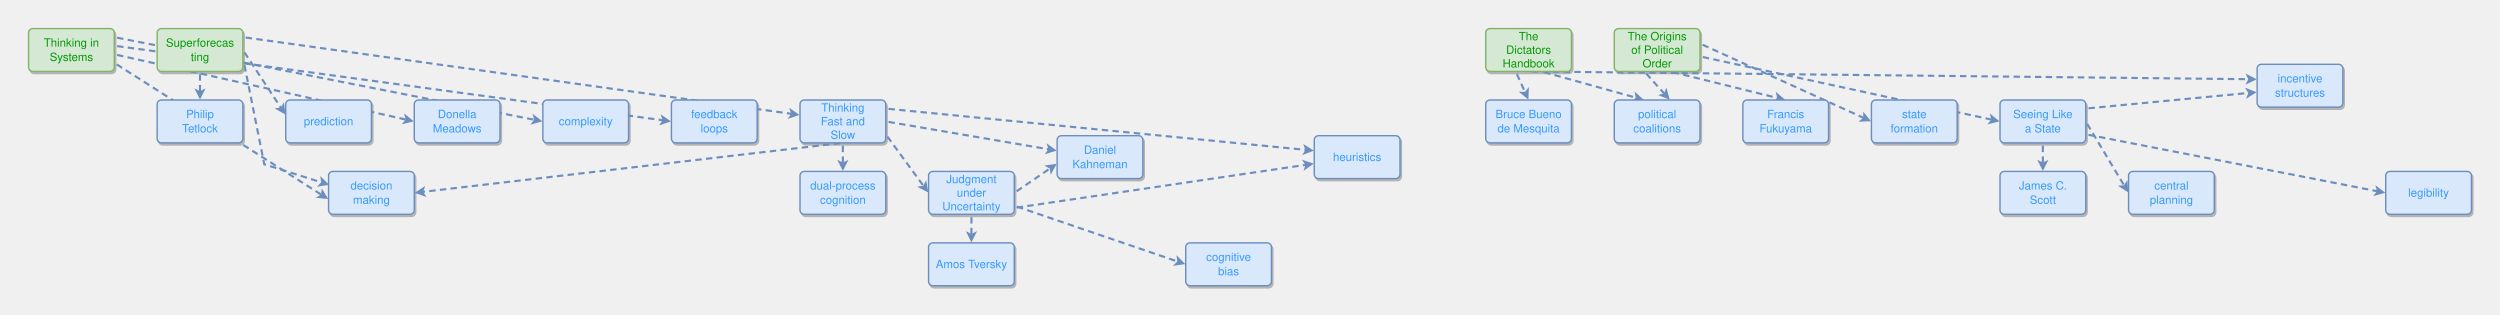
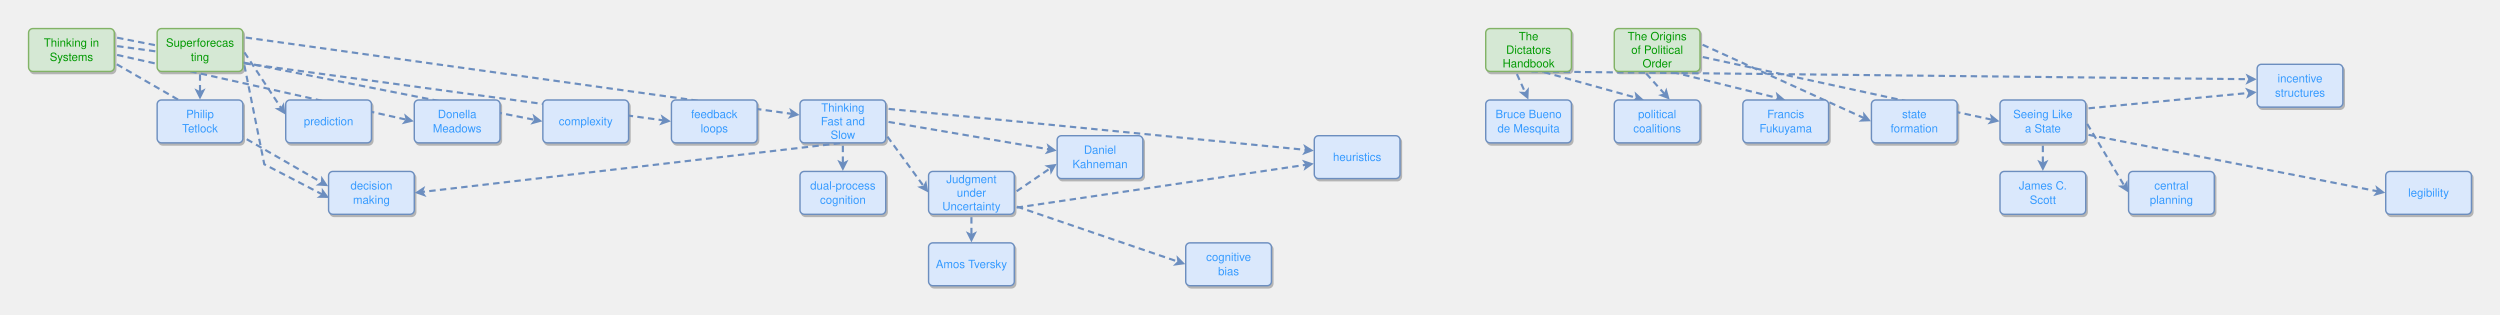
<svg xmlns="http://www.w3.org/2000/svg" width="3500" height="440" viewBox="0 0 3500 440">
  <defs>
  </defs>
  <g id="container-shells">
  </g>
  <g id="node-shadows">
    <rect x="1300" y="340" width="120" height="60" rx="6" ry="6" fill="#000000" stroke="#000000" stroke-width="2" opacity="0.25" transform="translate(2,3)" />
    <rect x="220" y="40" width="120" height="60" rx="6" ry="6" fill="#000000" stroke="#000000" stroke-width="2" opacity="0.25" transform="translate(2,3)" />
    <rect x="2080" y="40" width="120" height="60" rx="6" ry="6" fill="#000000" stroke="#000000" stroke-width="2" opacity="0.25" transform="translate(2,3)" />
    <rect x="2260" y="40" width="120" height="60" rx="6" ry="6" fill="#000000" stroke="#000000" stroke-width="2" opacity="0.25" transform="translate(2,3)" />
    <rect x="1120" y="140" width="120" height="60" rx="6" ry="6" fill="#000000" stroke="#000000" stroke-width="2" opacity="0.25" transform="translate(2,3)" />
    <rect x="40" y="40" width="120" height="60" rx="6" ry="6" fill="#000000" stroke="#000000" stroke-width="2" opacity="0.25" transform="translate(2,3)" />
    <rect x="2980" y="240" width="120" height="60" rx="6" ry="6" fill="#000000" stroke="#000000" stroke-width="2" opacity="0.25" transform="translate(2,3)" />
    <rect x="1660" y="340" width="120" height="60" rx="6" ry="6" fill="#000000" stroke="#000000" stroke-width="2" opacity="0.25" transform="translate(2,3)" />
    <rect x="760" y="140" width="120" height="60" rx="6" ry="6" fill="#000000" stroke="#000000" stroke-width="2" opacity="0.25" transform="translate(2,3)" />
    <rect x="460" y="240" width="120" height="60" rx="6" ry="6" fill="#000000" stroke="#000000" stroke-width="2" opacity="0.25" transform="translate(2,3)" />
    <rect x="1120" y="240" width="120" height="60" rx="6" ry="6" fill="#000000" stroke="#000000" stroke-width="2" opacity="0.25" transform="translate(2,3)" />
    <rect x="2080" y="140" width="120" height="60" rx="6" ry="6" fill="#000000" stroke="#000000" stroke-width="2" opacity="0.25" transform="translate(2,3)" />
    <rect x="940" y="140" width="120" height="60" rx="6" ry="6" fill="#000000" stroke="#000000" stroke-width="2" opacity="0.25" transform="translate(2,3)" />
    <rect x="1840" y="190" width="120" height="60" rx="6" ry="6" fill="#000000" stroke="#000000" stroke-width="2" opacity="0.25" transform="translate(2,3)" />
    <rect x="3160" y="90" width="120" height="60" rx="6" ry="6" fill="#000000" stroke="#000000" stroke-width="2" opacity="0.25" transform="translate(2,3)" />
    <rect x="3340" y="240" width="120" height="60" rx="6" ry="6" fill="#000000" stroke="#000000" stroke-width="2" opacity="0.25" transform="translate(2,3)" />
    <rect x="2260" y="140" width="120" height="60" rx="6" ry="6" fill="#000000" stroke="#000000" stroke-width="2" opacity="0.25" transform="translate(2,3)" />
    <rect x="400" y="140" width="120" height="60" rx="6" ry="6" fill="#000000" stroke="#000000" stroke-width="2" opacity="0.25" transform="translate(2,3)" />
    <rect x="2620" y="140" width="120" height="60" rx="6" ry="6" fill="#000000" stroke="#000000" stroke-width="2" opacity="0.25" transform="translate(2,3)" />
    <rect x="1480" y="190" width="120" height="60" rx="6" ry="6" fill="#000000" stroke="#000000" stroke-width="2" opacity="0.25" transform="translate(2,3)" />
    <rect x="580" y="140" width="120" height="60" rx="6" ry="6" fill="#000000" stroke="#000000" stroke-width="2" opacity="0.25" transform="translate(2,3)" />
    <rect x="2440" y="140" width="120" height="60" rx="6" ry="6" fill="#000000" stroke="#000000" stroke-width="2" opacity="0.25" transform="translate(2,3)" />
    <rect x="2800" y="240" width="120" height="60" rx="6" ry="6" fill="#000000" stroke="#000000" stroke-width="2" opacity="0.25" transform="translate(2,3)" />
    <rect x="1300" y="240" width="120" height="60" rx="6" ry="6" fill="#000000" stroke="#000000" stroke-width="2" opacity="0.25" transform="translate(2,3)" />
    <rect x="220" y="140" width="120" height="60" rx="6" ry="6" fill="#000000" stroke="#000000" stroke-width="2" opacity="0.25" transform="translate(2,3)" />
    <rect x="2800" y="140" width="120" height="60" rx="6" ry="6" fill="#000000" stroke="#000000" stroke-width="2" opacity="0.25" transform="translate(2,3)" />
  </g>
  <g id="edges">
    <g class="edge" data-edge-idx="0" data-edge-base="expresses" data-edge-from="10" data-edge-to="13">
      <line x1="343.96" y1="52.55" x2="1109.35" y2="159.51" stroke="#6c8ebf" stroke-width="3" stroke-dasharray="9 6" />
      <path d="M 1116.04 160.45 L 1106.50 163.66 L 1109.35 159.51 L 1107.75 154.74 Z" fill="#6c8ebf" stroke="#6c8ebf" stroke-width="3" stroke-miterlimit="10" />
      <text x="726" y="105" text-anchor="middle" dominant-baseline="middle" font-family="Helvetica,Inter,Segoe UI,Arial" font-size="11" paint-order="stroke" stroke="#ffffff" stroke-width="3" stroke-linejoin="round" fill="#6c8ebf">
      </text>
    </g>
    <g class="edge" data-edge-idx="1" data-edge-base="expresses" data-edge-from="10" data-edge-to="18">
-       <polyline points="342.28,91.29 370,230 451.28,255.68" fill="none" stroke="#6c8ebf" stroke-width="3" stroke-dasharray="9 6" />
-       <path d="M 457.72 257.71 L 447.78 259.29 L 451.28 255.68 L 450.49 250.71 Z" fill="#6c8ebf" stroke="#6c8ebf" stroke-width="3" stroke-miterlimit="10" />
+       <polyline points="342.13,91.39 370,230 451.88,272.50" fill="none" stroke="#6c8ebf" stroke-width="3" stroke-dasharray="9 6" />
+       <path d="M 457.87 275.61 L 447.81 275.46 L 451.88 272.50 L 451.96 267.47 Z" fill="#6c8ebf" stroke="#6c8ebf" stroke-width="3" stroke-miterlimit="10" />
      <text x="356" y="160" text-anchor="middle" dominant-baseline="middle" font-family="Helvetica,Inter,Segoe UI,Arial" font-size="11" paint-order="stroke" stroke="#ffffff" stroke-width="3" stroke-linejoin="round" fill="#6c8ebf">
      </text>
    </g>
    <g class="edge" data-edge-idx="2" data-edge-base="expresses" data-edge-from="10" data-edge-to="25">
      <line x1="342.20" y1="73.34" x2="394.08" y2="152.03" stroke="#6c8ebf" stroke-width="3" stroke-dasharray="9 6" />
      <path d="M 397.80 157.66 L 389.09 152.62 L 394.08 152.03 L 396.60 147.67 Z" fill="#6c8ebf" stroke="#6c8ebf" stroke-width="3" stroke-miterlimit="10" />
      <text x="368" y="112" text-anchor="middle" dominant-baseline="middle" font-family="Helvetica,Inter,Segoe UI,Arial" font-size="11" paint-order="stroke" stroke="#ffffff" stroke-width="3" stroke-linejoin="round" fill="#6c8ebf">
      </text>
    </g>
    <g class="edge" data-edge-idx="3" data-edge-base="expresses" data-edge-from="10" data-edge-to="8">
      <line x1="280.00" y1="104.00" x2="280.00" y2="129.25" stroke="#6c8ebf" stroke-width="3" stroke-dasharray="9 6" />
      <path d="M 280.00 136.00 L 275.50 127.00 L 280.00 129.25 L 284.50 127.00 Z" fill="#6c8ebf" stroke="#6c8ebf" stroke-width="3" stroke-miterlimit="10" />
      <text x="280" y="116" text-anchor="middle" dominant-baseline="middle" font-family="Helvetica,Inter,Segoe UI,Arial" font-size="11" paint-order="stroke" stroke="#ffffff" stroke-width="3" stroke-linejoin="round" fill="#6c8ebf">
      </text>
    </g>
    <g class="edge" data-edge-idx="4" data-edge-base="expresses" data-edge-from="11" data-edge-to="2">
      <line x1="2123.64" y1="103.65" x2="2135.59" y2="130.20" stroke="#6c8ebf" stroke-width="3" stroke-dasharray="9 6" />
      <path d="M 2138.36 136.35 L 2130.56 129.99 L 2135.59 130.20 L 2138.77 126.30 Z" fill="#6c8ebf" stroke="#6c8ebf" stroke-width="3" stroke-miterlimit="10" />
      <text x="2129" y="116" text-anchor="middle" dominant-baseline="middle" font-family="Helvetica,Inter,Segoe UI,Arial" font-size="11" paint-order="stroke" stroke="#ffffff" stroke-width="3" stroke-linejoin="round" fill="#6c8ebf">
      </text>
    </g>
    <g class="edge" data-edge-idx="5" data-edge-base="expresses" data-edge-from="11" data-edge-to="22">
      <line x1="2144.00" y1="100.04" x2="3149.25" y2="110.88" stroke="#6c8ebf" stroke-width="3" stroke-dasharray="9 6" />
      <path d="M 3156.00 110.96 L 3146.95 115.36 L 3149.25 110.88 L 3147.05 106.36 Z" fill="#6c8ebf" stroke="#6c8ebf" stroke-width="3" stroke-miterlimit="10" />
      <text x="2646" y="105" text-anchor="middle" dominant-baseline="middle" font-family="Helvetica,Inter,Segoe UI,Arial" font-size="11" paint-order="stroke" stroke="#ffffff" stroke-width="3" stroke-linejoin="round" fill="#6c8ebf">
      </text>
    </g>
    <g class="edge" data-edge-idx="6" data-edge-base="expresses" data-edge-from="11" data-edge-to="24">
      <line x1="2161.85" y1="101.07" x2="2291.64" y2="137.12" stroke="#6c8ebf" stroke-width="3" stroke-dasharray="9 6" />
      <path d="M 2298.15 138.93 L 2288.27 140.86 L 2291.64 137.12 L 2290.68 132.18 Z" fill="#6c8ebf" stroke="#6c8ebf" stroke-width="3" stroke-miterlimit="10" />
      <text x="2226" y="119" text-anchor="middle" dominant-baseline="middle" font-family="Helvetica,Inter,Segoe UI,Arial" font-size="11" paint-order="stroke" stroke="#ffffff" stroke-width="3" stroke-linejoin="round" fill="#6c8ebf">
      </text>
    </g>
    <g class="edge" data-edge-idx="7" data-edge-base="expresses" data-edge-from="12" data-edge-to="24">
      <line x1="2304.68" y1="102.97" x2="2330.81" y2="132.01" stroke="#6c8ebf" stroke-width="3" stroke-dasharray="9 6" />
      <path d="M 2335.32 137.03 L 2325.96 133.35 L 2330.81 132.01 L 2332.65 127.33 Z" fill="#6c8ebf" stroke="#6c8ebf" stroke-width="3" stroke-miterlimit="10" />
      <text x="2317" y="117" text-anchor="middle" dominant-baseline="middle" font-family="Helvetica,Inter,Segoe UI,Arial" font-size="11" paint-order="stroke" stroke="#ffffff" stroke-width="3" stroke-linejoin="round" fill="#6c8ebf">
      </text>
    </g>
    <g class="edge" data-edge-idx="8" data-edge-base="expresses" data-edge-from="12" data-edge-to="26">
      <line x1="2383.64" y1="62.65" x2="2610.21" y2="165.55" stroke="#6c8ebf" stroke-width="3" stroke-dasharray="9 6" />
      <path d="M 2616.36 168.35 L 2606.30 168.72 L 2610.21 165.55 L 2610.02 160.53 Z" fill="#6c8ebf" stroke="#6c8ebf" stroke-width="3" stroke-miterlimit="10" />
      <text x="2496" y="113" text-anchor="middle" dominant-baseline="middle" font-family="Helvetica,Inter,Segoe UI,Arial" font-size="11" paint-order="stroke" stroke="#ffffff" stroke-width="3" stroke-linejoin="round" fill="#6c8ebf">
      </text>
    </g>
    <g class="edge" data-edge-idx="9" data-edge-base="expresses" data-edge-from="12" data-edge-to="5">
      <line x1="2341.88" y1="100.96" x2="2489.56" y2="137.42" stroke="#6c8ebf" stroke-width="3" stroke-dasharray="9 6" />
      <path d="M 2496.12 139.04 L 2486.30 141.25 L 2489.56 137.42 L 2488.46 132.51 Z" fill="#6c8ebf" stroke="#6c8ebf" stroke-width="3" stroke-miterlimit="10" />
      <text x="2415" y="118" text-anchor="middle" dominant-baseline="middle" font-family="Helvetica,Inter,Segoe UI,Arial" font-size="11" paint-order="stroke" stroke="#ffffff" stroke-width="3" stroke-linejoin="round" fill="#6c8ebf">
      </text>
    </g>
    <g class="edge" data-edge-idx="10" data-edge-base="expresses" data-edge-from="12" data-edge-to="9">
      <line x1="2383.91" y1="79.85" x2="2789.49" y2="167.72" stroke="#6c8ebf" stroke-width="3" stroke-dasharray="9 6" />
      <path d="M 2796.09 169.15 L 2786.34 171.65 L 2789.49 167.72 L 2788.25 162.85 Z" fill="#6c8ebf" stroke="#6c8ebf" stroke-width="3" stroke-miterlimit="10" />
      <text x="2586" y="123" text-anchor="middle" dominant-baseline="middle" font-family="Helvetica,Inter,Segoe UI,Arial" font-size="11" paint-order="stroke" stroke="#ffffff" stroke-width="3" stroke-linejoin="round" fill="#6c8ebf">
      </text>
    </g>
    <g class="edge" data-edge-idx="11" data-edge-base="expresses" data-edge-from="13" data-edge-to="18">
      <line x1="1176.03" y1="200.46" x2="590.68" y2="268.75" stroke="#6c8ebf" stroke-width="3" stroke-dasharray="9 6" />
      <path d="M 583.97 269.54 L 592.39 264.02 L 590.68 268.75 L 593.43 272.96 Z" fill="#6c8ebf" stroke="#6c8ebf" stroke-width="3" stroke-miterlimit="10" />
      <text x="883" y="234" text-anchor="middle" dominant-baseline="middle" font-family="Helvetica,Inter,Segoe UI,Arial" font-size="11" paint-order="stroke" stroke="#ffffff" stroke-width="3" stroke-linejoin="round" fill="#6c8ebf">
      </text>
    </g>
    <g class="edge" data-edge-idx="12" data-edge-base="expresses" data-edge-from="13" data-edge-to="19">
      <line x1="1180.00" y1="204.00" x2="1180.00" y2="229.25" stroke="#6c8ebf" stroke-width="3" stroke-dasharray="9 6" />
      <path d="M 1180.00 236.00 L 1175.50 227.00 L 1180.00 229.25 L 1184.50 227.00 Z" fill="#6c8ebf" stroke="#6c8ebf" stroke-width="3" stroke-miterlimit="10" />
      <text x="1180" y="216" text-anchor="middle" dominant-baseline="middle" font-family="Helvetica,Inter,Segoe UI,Arial" font-size="11" paint-order="stroke" stroke="#ffffff" stroke-width="3" stroke-linejoin="round" fill="#6c8ebf">
      </text>
    </g>
    <g class="edge" data-edge-idx="13" data-edge-base="expresses" data-edge-from="13" data-edge-to="21">
      <line x1="1243.98" y1="152.39" x2="1829.30" y2="209.95" stroke="#6c8ebf" stroke-width="3" stroke-dasharray="9 6" />
      <path d="M 1836.02 210.61 L 1826.62 214.21 L 1829.30 209.95 L 1827.50 205.25 Z" fill="#6c8ebf" stroke="#6c8ebf" stroke-width="3" stroke-miterlimit="10" />
      <text x="1536" y="180" text-anchor="middle" dominant-baseline="middle" font-family="Helvetica,Inter,Segoe UI,Arial" font-size="11" paint-order="stroke" stroke="#ffffff" stroke-width="3" stroke-linejoin="round" fill="#6c8ebf">
      </text>
    </g>
    <g class="edge" data-edge-idx="14" data-edge-base="expresses" data-edge-from="13" data-edge-to="3">
      <line x1="1243.94" y1="170.67" x2="1469.40" y2="209.19" stroke="#6c8ebf" stroke-width="3" stroke-dasharray="9 6" />
      <path d="M 1476.06 210.33 L 1466.43 213.25 L 1469.40 209.19 L 1467.94 204.38 Z" fill="#6c8ebf" stroke="#6c8ebf" stroke-width="3" stroke-miterlimit="10" />
      <text x="1356" y="189" text-anchor="middle" dominant-baseline="middle" font-family="Helvetica,Inter,Segoe UI,Arial" font-size="11" paint-order="stroke" stroke="#ffffff" stroke-width="3" stroke-linejoin="round" fill="#6c8ebf">
      </text>
    </g>
    <g class="edge" data-edge-idx="15" data-edge-base="expresses" data-edge-from="13" data-edge-to="7">
      <line x1="1242.36" y1="191.23" x2="1293.65" y2="261.32" stroke="#6c8ebf" stroke-width="3" stroke-dasharray="9 6" />
      <path d="M 1297.64 266.77 L 1288.69 262.17 L 1293.65 261.32 L 1295.96 256.85 Z" fill="#6c8ebf" stroke="#6c8ebf" stroke-width="3" stroke-miterlimit="10" />
      <text x="1267" y="226" text-anchor="middle" dominant-baseline="middle" font-family="Helvetica,Inter,Segoe UI,Arial" font-size="11" paint-order="stroke" stroke="#ffffff" stroke-width="3" stroke-linejoin="round" fill="#6c8ebf">
      </text>
    </g>
    <g class="edge" data-edge-idx="16" data-edge-base="expresses" data-edge-from="14" data-edge-to="17">
      <line x1="163.92" y1="52.77" x2="749.45" y2="167.93" stroke="#6c8ebf" stroke-width="3" stroke-dasharray="9 6" />
      <path d="M 756.08 169.23 L 746.38 171.91 L 749.45 167.93 L 748.11 163.08 Z" fill="#6c8ebf" stroke="#6c8ebf" stroke-width="3" stroke-miterlimit="10" />
      <text x="456" y="109" text-anchor="middle" dominant-baseline="middle" font-family="Helvetica,Inter,Segoe UI,Arial" font-size="11" paint-order="stroke" stroke="#ffffff" stroke-width="3" stroke-linejoin="round" fill="#6c8ebf">
      </text>
    </g>
    <g class="edge" data-edge-idx="17" data-edge-base="expresses" data-edge-from="14" data-edge-to="18">
-       <line x1="163.37" y1="90.15" x2="450.93" y2="273.23" stroke="#6c8ebf" stroke-width="3" stroke-dasharray="9 6" />
-       <path d="M 456.63 276.85 L 446.62 275.81 L 450.93 273.23 L 451.45 268.22 Z" fill="#6c8ebf" stroke="#6c8ebf" stroke-width="3" stroke-miterlimit="10" />
-       <text x="306" y="181" text-anchor="middle" dominant-baseline="middle" font-family="Helvetica,Inter,Segoe UI,Arial" font-size="11" paint-order="stroke" stroke="#ffffff" stroke-width="3" stroke-linejoin="round" fill="#6c8ebf">
+       <line x1="163.47" y1="90.00" x2="450.69" y2="255.63" stroke="#6c8ebf" stroke-width="3" stroke-dasharray="9 6" />
+       <path d="M 456.53 259.00 L 446.49 258.40 L 450.69 255.63 L 450.99 250.61 Z" fill="#6c8ebf" stroke="#6c8ebf" stroke-width="3" stroke-miterlimit="10" />
+       <text x="306" y="172" text-anchor="middle" dominant-baseline="middle" font-family="Helvetica,Inter,Segoe UI,Arial" font-size="11" paint-order="stroke" stroke="#ffffff" stroke-width="3" stroke-linejoin="round" fill="#6c8ebf">
      </text>
    </g>
    <g class="edge" data-edge-idx="18" data-edge-base="expresses" data-edge-from="14" data-edge-to="20">
      <line x1="163.96" y1="64.54" x2="929.35" y2="168.55" stroke="#6c8ebf" stroke-width="3" stroke-dasharray="9 6" />
      <path d="M 936.04 169.46 L 926.51 172.71 L 929.35 168.55 L 927.72 163.79 Z" fill="#6c8ebf" stroke="#6c8ebf" stroke-width="3" stroke-miterlimit="10" />
      <text x="546" y="116" text-anchor="middle" dominant-baseline="middle" font-family="Helvetica,Inter,Segoe UI,Arial" font-size="11" paint-order="stroke" stroke="#ffffff" stroke-width="3" stroke-linejoin="round" fill="#6c8ebf">
      </text>
    </g>
    <g class="edge" data-edge-idx="19" data-edge-base="expresses" data-edge-from="14" data-edge-to="4">
      <line x1="163.90" y1="76.87" x2="569.51" y2="167.65" stroke="#6c8ebf" stroke-width="3" stroke-dasharray="9 6" />
      <path d="M 576.10 169.13 L 566.33 171.55 L 569.51 167.65 L 568.30 162.77 Z" fill="#6c8ebf" stroke="#6c8ebf" stroke-width="3" stroke-miterlimit="10" />
      <text x="366" y="121" text-anchor="middle" dominant-baseline="middle" font-family="Helvetica,Inter,Segoe UI,Arial" font-size="11" paint-order="stroke" stroke="#ffffff" stroke-width="3" stroke-linejoin="round" fill="#6c8ebf">
      </text>
    </g>
    <g class="edge" data-edge-idx="20" data-edge-base="expresses" data-edge-from="7" data-edge-to="1">
      <line x1="1360.00" y1="304.00" x2="1360.00" y2="329.25" stroke="#6c8ebf" stroke-width="3" stroke-dasharray="9 6" />
      <path d="M 1360.00 336.00 L 1355.50 327.00 L 1360.00 329.25 L 1364.50 327.00 Z" fill="#6c8ebf" stroke="#6c8ebf" stroke-width="3" stroke-miterlimit="10" />
      <text x="1360" y="316" text-anchor="middle" dominant-baseline="middle" font-family="Helvetica,Inter,Segoe UI,Arial" font-size="11" paint-order="stroke" stroke="#ffffff" stroke-width="3" stroke-linejoin="round" fill="#6c8ebf">
      </text>
    </g>
    <g class="edge" data-edge-idx="21" data-edge-base="expresses" data-edge-from="7" data-edge-to="16">
      <line x1="1423.79" y1="289.29" x2="1649.83" y2="366.52" stroke="#6c8ebf" stroke-width="3" stroke-dasharray="9 6" />
      <path d="M 1656.21 368.71 L 1646.24 370.06 L 1649.83 366.52 L 1649.15 361.54 Z" fill="#6c8ebf" stroke="#6c8ebf" stroke-width="3" stroke-miterlimit="10" />
      <text x="1536" y="327" text-anchor="middle" dominant-baseline="middle" font-family="Helvetica,Inter,Segoe UI,Arial" font-size="11" paint-order="stroke" stroke="#ffffff" stroke-width="3" stroke-linejoin="round" fill="#6c8ebf">
      </text>
    </g>
    <g class="edge" data-edge-idx="22" data-edge-base="expresses" data-edge-from="7" data-edge-to="21">
      <line x1="1363.96" y1="299.41" x2="1829.37" y2="230.57" stroke="#6c8ebf" stroke-width="3" stroke-dasharray="9 6" />
      <path d="M 1836.04 229.59 L 1827.80 235.35 L 1829.37 230.57 L 1826.48 226.45 Z" fill="#6c8ebf" stroke="#6c8ebf" stroke-width="3" stroke-miterlimit="10" />
      <text x="1596" y="264" text-anchor="middle" dominant-baseline="middle" font-family="Helvetica,Inter,Segoe UI,Arial" font-size="11" paint-order="stroke" stroke="#ffffff" stroke-width="3" stroke-linejoin="round" fill="#6c8ebf">
      </text>
    </g>
    <g class="edge" data-edge-idx="23" data-edge-base="expresses" data-edge-from="7" data-edge-to="3">
      <line x1="1423.30" y1="267.74" x2="1471.12" y2="235.07" stroke="#6c8ebf" stroke-width="3" stroke-dasharray="9 6" />
      <path d="M 1476.70 231.26 L 1471.81 240.05 L 1471.12 235.07 L 1466.73 232.62 Z" fill="#6c8ebf" stroke="#6c8ebf" stroke-width="3" stroke-miterlimit="10" />
      <text x="1447" y="251" text-anchor="middle" dominant-baseline="middle" font-family="Helvetica,Inter,Segoe UI,Arial" font-size="11" paint-order="stroke" stroke="#ffffff" stroke-width="3" stroke-linejoin="round" fill="#6c8ebf">
      </text>
    </g>
    <g class="edge" data-edge-idx="24" data-edge-base="expresses" data-edge-from="9" data-edge-to="15">
      <line x1="2922.06" y1="173.43" x2="2974.47" y2="260.78" stroke="#6c8ebf" stroke-width="3" stroke-dasharray="9 6" />
      <path d="M 2977.94 266.57 L 2969.45 261.17 L 2974.47 260.78 L 2977.17 256.54 Z" fill="#6c8ebf" stroke="#6c8ebf" stroke-width="3" stroke-miterlimit="10" />
      <text x="2948" y="216" text-anchor="middle" dominant-baseline="middle" font-family="Helvetica,Inter,Segoe UI,Arial" font-size="11" paint-order="stroke" stroke="#ffffff" stroke-width="3" stroke-linejoin="round" fill="#6c8ebf">
      </text>
    </g>
    <g class="edge" data-edge-idx="25" data-edge-base="expresses" data-edge-from="9" data-edge-to="22">
      <line x1="2923.98" y1="151.62" x2="3149.30" y2="130.03" stroke="#6c8ebf" stroke-width="3" stroke-dasharray="9 6" />
      <path d="M 3156.02 129.38 L 3147.49 134.72 L 3149.30 130.03 L 3146.63 125.76 Z" fill="#6c8ebf" stroke="#6c8ebf" stroke-width="3" stroke-miterlimit="10" />
      <text x="3036" y="140" text-anchor="middle" dominant-baseline="middle" font-family="Helvetica,Inter,Segoe UI,Arial" font-size="11" paint-order="stroke" stroke="#ffffff" stroke-width="3" stroke-linejoin="round" fill="#6c8ebf">
      </text>
    </g>
    <g class="edge" data-edge-idx="26" data-edge-base="expresses" data-edge-from="9" data-edge-to="23">
      <line x1="2923.93" y1="188.77" x2="3329.45" y2="267.94" stroke="#6c8ebf" stroke-width="3" stroke-dasharray="9 6" />
      <path d="M 3336.07 269.23 L 3326.38 271.93 L 3329.45 267.94 L 3328.10 263.09 Z" fill="#6c8ebf" stroke="#6c8ebf" stroke-width="3" stroke-miterlimit="10" />
      <text x="3126" y="227" text-anchor="middle" dominant-baseline="middle" font-family="Helvetica,Inter,Segoe UI,Arial" font-size="11" paint-order="stroke" stroke="#ffffff" stroke-width="3" stroke-linejoin="round" fill="#6c8ebf">
      </text>
    </g>
    <g class="edge" data-edge-idx="27" data-edge-base="expresses" data-edge-from="9" data-edge-to="6">
      <line x1="2860.00" y1="204.00" x2="2860.00" y2="229.25" stroke="#6c8ebf" stroke-width="3" stroke-dasharray="9 6" />
      <path d="M 2860.00 236.00 L 2855.50 227.00 L 2860.00 229.25 L 2864.50 227.00 Z" fill="#6c8ebf" stroke="#6c8ebf" stroke-width="3" stroke-miterlimit="10" />
      <text x="2860" y="216" text-anchor="middle" dominant-baseline="middle" font-family="Helvetica,Inter,Segoe UI,Arial" font-size="11" paint-order="stroke" stroke="#ffffff" stroke-width="3" stroke-linejoin="round" fill="#6c8ebf">
      </text>
    </g>
  </g>
  <g id="nodes">
    <rect x="1300" y="340" width="120" height="60" rx="6" ry="6" fill="#dae8fc" stroke="#6c8ebf" stroke-width="2" />
    <text x="1360" y="370" text-anchor="middle" dominant-baseline="middle" font-family="Helvetica,Inter,Segoe UI,Arial" font-size="16" font-weight="normal" fill="#3399ff">Amos Tversky</text>
    <g>
      <rect x="220" y="40" width="120" height="60" rx="6" ry="6" fill="#d5e8d4" stroke="#82b366" stroke-width="2" />
      <text x="280" y="60" text-anchor="middle" dominant-baseline="middle" font-family="Helvetica,Inter,Segoe UI,Arial" font-size="16" font-weight="normal" fill="#009900">Superforecas</text>
      <text x="280" y="80" text-anchor="middle" dominant-baseline="middle" font-family="Helvetica,Inter,Segoe UI,Arial" font-size="16" font-weight="normal" fill="#009900">ting</text>
    </g>
    <g>
      <rect x="2080" y="40" width="120" height="60" rx="6" ry="6" fill="#d5e8d4" stroke="#82b366" stroke-width="2" />
      <text x="2140" y="51" text-anchor="middle" dominant-baseline="middle" font-family="Helvetica,Inter,Segoe UI,Arial" font-size="16" font-weight="normal" fill="#009900">The</text>
      <text x="2140" y="70" text-anchor="middle" dominant-baseline="middle" font-family="Helvetica,Inter,Segoe UI,Arial" font-size="16" font-weight="normal" fill="#009900">Dictators</text>
      <text x="2140" y="89" text-anchor="middle" dominant-baseline="middle" font-family="Helvetica,Inter,Segoe UI,Arial" font-size="16" font-weight="normal" fill="#009900">Handbook</text>
    </g>
    <g>
      <rect x="2260" y="40" width="120" height="60" rx="6" ry="6" fill="#d5e8d4" stroke="#82b366" stroke-width="2" />
      <text x="2320" y="51" text-anchor="middle" dominant-baseline="middle" font-family="Helvetica,Inter,Segoe UI,Arial" font-size="16" font-weight="normal" fill="#009900">The Origins</text>
      <text x="2320" y="70" text-anchor="middle" dominant-baseline="middle" font-family="Helvetica,Inter,Segoe UI,Arial" font-size="16" font-weight="normal" fill="#009900">of Political</text>
      <text x="2320" y="89" text-anchor="middle" dominant-baseline="middle" font-family="Helvetica,Inter,Segoe UI,Arial" font-size="16" font-weight="normal" fill="#009900">Order</text>
    </g>
    <g>
      <rect x="1120" y="140" width="120" height="60" rx="6" ry="6" fill="#dae8fc" stroke="#6c8ebf" stroke-width="2" />
      <text x="1180" y="151" text-anchor="middle" dominant-baseline="middle" font-family="Helvetica,Inter,Segoe UI,Arial" font-size="16" font-weight="normal" fill="#3399ff">Thinking</text>
      <text x="1180" y="170" text-anchor="middle" dominant-baseline="middle" font-family="Helvetica,Inter,Segoe UI,Arial" font-size="16" font-weight="normal" fill="#3399ff">Fast and</text>
      <text x="1180" y="189" text-anchor="middle" dominant-baseline="middle" font-family="Helvetica,Inter,Segoe UI,Arial" font-size="16" font-weight="normal" fill="#3399ff">Slow</text>
    </g>
    <g>
      <rect x="40" y="40" width="120" height="60" rx="6" ry="6" fill="#d5e8d4" stroke="#82b366" stroke-width="2" />
      <text x="100" y="60" text-anchor="middle" dominant-baseline="middle" font-family="Helvetica,Inter,Segoe UI,Arial" font-size="16" font-weight="normal" fill="#009900">Thinking in</text>
      <text x="100" y="80" text-anchor="middle" dominant-baseline="middle" font-family="Helvetica,Inter,Segoe UI,Arial" font-size="16" font-weight="normal" fill="#009900">Systems</text>
    </g>
    <rect x="2980" y="240" width="120" height="60" rx="6" ry="6" fill="#dae8fc" stroke="#6c8ebf" stroke-width="2" />
    <text x="3040" y="260" text-anchor="middle" dominant-baseline="middle" font-family="Helvetica,Inter,Segoe UI,Arial" font-size="16" font-weight="normal" fill="#3399ff">central</text>
    <text x="3040" y="280" text-anchor="middle" dominant-baseline="middle" font-family="Helvetica,Inter,Segoe UI,Arial" font-size="16" font-weight="normal" fill="#3399ff">planning</text>
    <rect x="1660" y="340" width="120" height="60" rx="6" ry="6" fill="#dae8fc" stroke="#6c8ebf" stroke-width="2" />
    <text x="1720" y="360" text-anchor="middle" dominant-baseline="middle" font-family="Helvetica,Inter,Segoe UI,Arial" font-size="16" font-weight="normal" fill="#3399ff">cognitive</text>
    <text x="1720" y="380" text-anchor="middle" dominant-baseline="middle" font-family="Helvetica,Inter,Segoe UI,Arial" font-size="16" font-weight="normal" fill="#3399ff">bias</text>
    <rect x="760" y="140" width="120" height="60" rx="6" ry="6" fill="#dae8fc" stroke="#6c8ebf" stroke-width="2" />
    <text x="820" y="170" text-anchor="middle" dominant-baseline="middle" font-family="Helvetica,Inter,Segoe UI,Arial" font-size="16" font-weight="normal" fill="#3399ff">complexity</text>
    <rect x="460" y="240" width="120" height="60" rx="6" ry="6" fill="#dae8fc" stroke="#6c8ebf" stroke-width="2" />
    <text x="520" y="260" text-anchor="middle" dominant-baseline="middle" font-family="Helvetica,Inter,Segoe UI,Arial" font-size="16" font-weight="normal" fill="#3399ff">decision</text>
    <text x="520" y="280" text-anchor="middle" dominant-baseline="middle" font-family="Helvetica,Inter,Segoe UI,Arial" font-size="16" font-weight="normal" fill="#3399ff">making</text>
    <rect x="1120" y="240" width="120" height="60" rx="6" ry="6" fill="#dae8fc" stroke="#6c8ebf" stroke-width="2" />
    <text x="1180" y="260" text-anchor="middle" dominant-baseline="middle" font-family="Helvetica,Inter,Segoe UI,Arial" font-size="16" font-weight="normal" fill="#3399ff">dual-process</text>
    <text x="1180" y="280" text-anchor="middle" dominant-baseline="middle" font-family="Helvetica,Inter,Segoe UI,Arial" font-size="16" font-weight="normal" fill="#3399ff">cognition</text>
    <rect x="2080" y="140" width="120" height="60" rx="6" ry="6" fill="#dae8fc" stroke="#6c8ebf" stroke-width="2" />
    <text x="2140" y="160" text-anchor="middle" dominant-baseline="middle" font-family="Helvetica,Inter,Segoe UI,Arial" font-size="16" font-weight="normal" fill="#3399ff">Bruce Bueno</text>
    <text x="2140" y="180" text-anchor="middle" dominant-baseline="middle" font-family="Helvetica,Inter,Segoe UI,Arial" font-size="16" font-weight="normal" fill="#3399ff">de Mesquita</text>
    <rect x="940" y="140" width="120" height="60" rx="6" ry="6" fill="#dae8fc" stroke="#6c8ebf" stroke-width="2" />
    <text x="1000" y="160" text-anchor="middle" dominant-baseline="middle" font-family="Helvetica,Inter,Segoe UI,Arial" font-size="16" font-weight="normal" fill="#3399ff">feedback</text>
    <text x="1000" y="180" text-anchor="middle" dominant-baseline="middle" font-family="Helvetica,Inter,Segoe UI,Arial" font-size="16" font-weight="normal" fill="#3399ff">loops</text>
    <rect x="1840" y="190" width="120" height="60" rx="6" ry="6" fill="#dae8fc" stroke="#6c8ebf" stroke-width="2" />
    <text x="1900" y="220" text-anchor="middle" dominant-baseline="middle" font-family="Helvetica,Inter,Segoe UI,Arial" font-size="16" font-weight="normal" fill="#3399ff">heuristics</text>
    <rect x="3160" y="90" width="120" height="60" rx="6" ry="6" fill="#dae8fc" stroke="#6c8ebf" stroke-width="2" />
    <text x="3220" y="110" text-anchor="middle" dominant-baseline="middle" font-family="Helvetica,Inter,Segoe UI,Arial" font-size="16" font-weight="normal" fill="#3399ff">incentive</text>
    <text x="3220" y="130" text-anchor="middle" dominant-baseline="middle" font-family="Helvetica,Inter,Segoe UI,Arial" font-size="16" font-weight="normal" fill="#3399ff">structures</text>
    <rect x="3340" y="240" width="120" height="60" rx="6" ry="6" fill="#dae8fc" stroke="#6c8ebf" stroke-width="2" />
    <text x="3400" y="270" text-anchor="middle" dominant-baseline="middle" font-family="Helvetica,Inter,Segoe UI,Arial" font-size="16" font-weight="normal" fill="#3399ff">legibility</text>
    <rect x="2260" y="140" width="120" height="60" rx="6" ry="6" fill="#dae8fc" stroke="#6c8ebf" stroke-width="2" />
    <text x="2320" y="160" text-anchor="middle" dominant-baseline="middle" font-family="Helvetica,Inter,Segoe UI,Arial" font-size="16" font-weight="normal" fill="#3399ff">political</text>
    <text x="2320" y="180" text-anchor="middle" dominant-baseline="middle" font-family="Helvetica,Inter,Segoe UI,Arial" font-size="16" font-weight="normal" fill="#3399ff">coalitions</text>
    <rect x="400" y="140" width="120" height="60" rx="6" ry="6" fill="#dae8fc" stroke="#6c8ebf" stroke-width="2" />
    <text x="460" y="170" text-anchor="middle" dominant-baseline="middle" font-family="Helvetica,Inter,Segoe UI,Arial" font-size="16" font-weight="normal" fill="#3399ff">prediction</text>
    <rect x="2620" y="140" width="120" height="60" rx="6" ry="6" fill="#dae8fc" stroke="#6c8ebf" stroke-width="2" />
    <text x="2680" y="160" text-anchor="middle" dominant-baseline="middle" font-family="Helvetica,Inter,Segoe UI,Arial" font-size="16" font-weight="normal" fill="#3399ff">state</text>
    <text x="2680" y="180" text-anchor="middle" dominant-baseline="middle" font-family="Helvetica,Inter,Segoe UI,Arial" font-size="16" font-weight="normal" fill="#3399ff">formation</text>
    <rect x="1480" y="190" width="120" height="60" rx="6" ry="6" fill="#dae8fc" stroke="#6c8ebf" stroke-width="2" />
    <text x="1540" y="210" text-anchor="middle" dominant-baseline="middle" font-family="Helvetica,Inter,Segoe UI,Arial" font-size="16" font-weight="normal" fill="#3399ff">Daniel</text>
    <text x="1540" y="230" text-anchor="middle" dominant-baseline="middle" font-family="Helvetica,Inter,Segoe UI,Arial" font-size="16" font-weight="normal" fill="#3399ff">Kahneman</text>
    <rect x="580" y="140" width="120" height="60" rx="6" ry="6" fill="#dae8fc" stroke="#6c8ebf" stroke-width="2" />
    <text x="640" y="160" text-anchor="middle" dominant-baseline="middle" font-family="Helvetica,Inter,Segoe UI,Arial" font-size="16" font-weight="normal" fill="#3399ff">Donella</text>
    <text x="640" y="180" text-anchor="middle" dominant-baseline="middle" font-family="Helvetica,Inter,Segoe UI,Arial" font-size="16" font-weight="normal" fill="#3399ff">Meadows</text>
    <rect x="2440" y="140" width="120" height="60" rx="6" ry="6" fill="#dae8fc" stroke="#6c8ebf" stroke-width="2" />
    <text x="2500" y="160" text-anchor="middle" dominant-baseline="middle" font-family="Helvetica,Inter,Segoe UI,Arial" font-size="16" font-weight="normal" fill="#3399ff">Francis</text>
    <text x="2500" y="180" text-anchor="middle" dominant-baseline="middle" font-family="Helvetica,Inter,Segoe UI,Arial" font-size="16" font-weight="normal" fill="#3399ff">Fukuyama</text>
    <rect x="2800" y="240" width="120" height="60" rx="6" ry="6" fill="#dae8fc" stroke="#6c8ebf" stroke-width="2" />
    <text x="2860" y="260" text-anchor="middle" dominant-baseline="middle" font-family="Helvetica,Inter,Segoe UI,Arial" font-size="16" font-weight="normal" fill="#3399ff">James C.</text>
    <text x="2860" y="280" text-anchor="middle" dominant-baseline="middle" font-family="Helvetica,Inter,Segoe UI,Arial" font-size="16" font-weight="normal" fill="#3399ff">Scott</text>
    <g>
      <rect x="1300" y="240" width="120" height="60" rx="6" ry="6" fill="#dae8fc" stroke="#6c8ebf" stroke-width="2" />
      <text x="1360" y="251" text-anchor="middle" dominant-baseline="middle" font-family="Helvetica,Inter,Segoe UI,Arial" font-size="16" font-weight="normal" fill="#3399ff">Judgment</text>
      <text x="1360" y="270" text-anchor="middle" dominant-baseline="middle" font-family="Helvetica,Inter,Segoe UI,Arial" font-size="16" font-weight="normal" fill="#3399ff">under</text>
      <text x="1360" y="289" text-anchor="middle" dominant-baseline="middle" font-family="Helvetica,Inter,Segoe UI,Arial" font-size="16" font-weight="normal" fill="#3399ff">Uncertainty</text>
    </g>
    <rect x="220" y="140" width="120" height="60" rx="6" ry="6" fill="#dae8fc" stroke="#6c8ebf" stroke-width="2" />
    <text x="280" y="160" text-anchor="middle" dominant-baseline="middle" font-family="Helvetica,Inter,Segoe UI,Arial" font-size="16" font-weight="normal" fill="#3399ff">Philip</text>
    <text x="280" y="180" text-anchor="middle" dominant-baseline="middle" font-family="Helvetica,Inter,Segoe UI,Arial" font-size="16" font-weight="normal" fill="#3399ff">Tetlock</text>
    <g>
      <rect x="2800" y="140" width="120" height="60" rx="6" ry="6" fill="#dae8fc" stroke="#6c8ebf" stroke-width="2" />
      <text x="2860" y="160" text-anchor="middle" dominant-baseline="middle" font-family="Helvetica,Inter,Segoe UI,Arial" font-size="16" font-weight="normal" fill="#3399ff">Seeing Like</text>
      <text x="2860" y="180" text-anchor="middle" dominant-baseline="middle" font-family="Helvetica,Inter,Segoe UI,Arial" font-size="16" font-weight="normal" fill="#3399ff">a State</text>
    </g>
  </g>
</svg>
